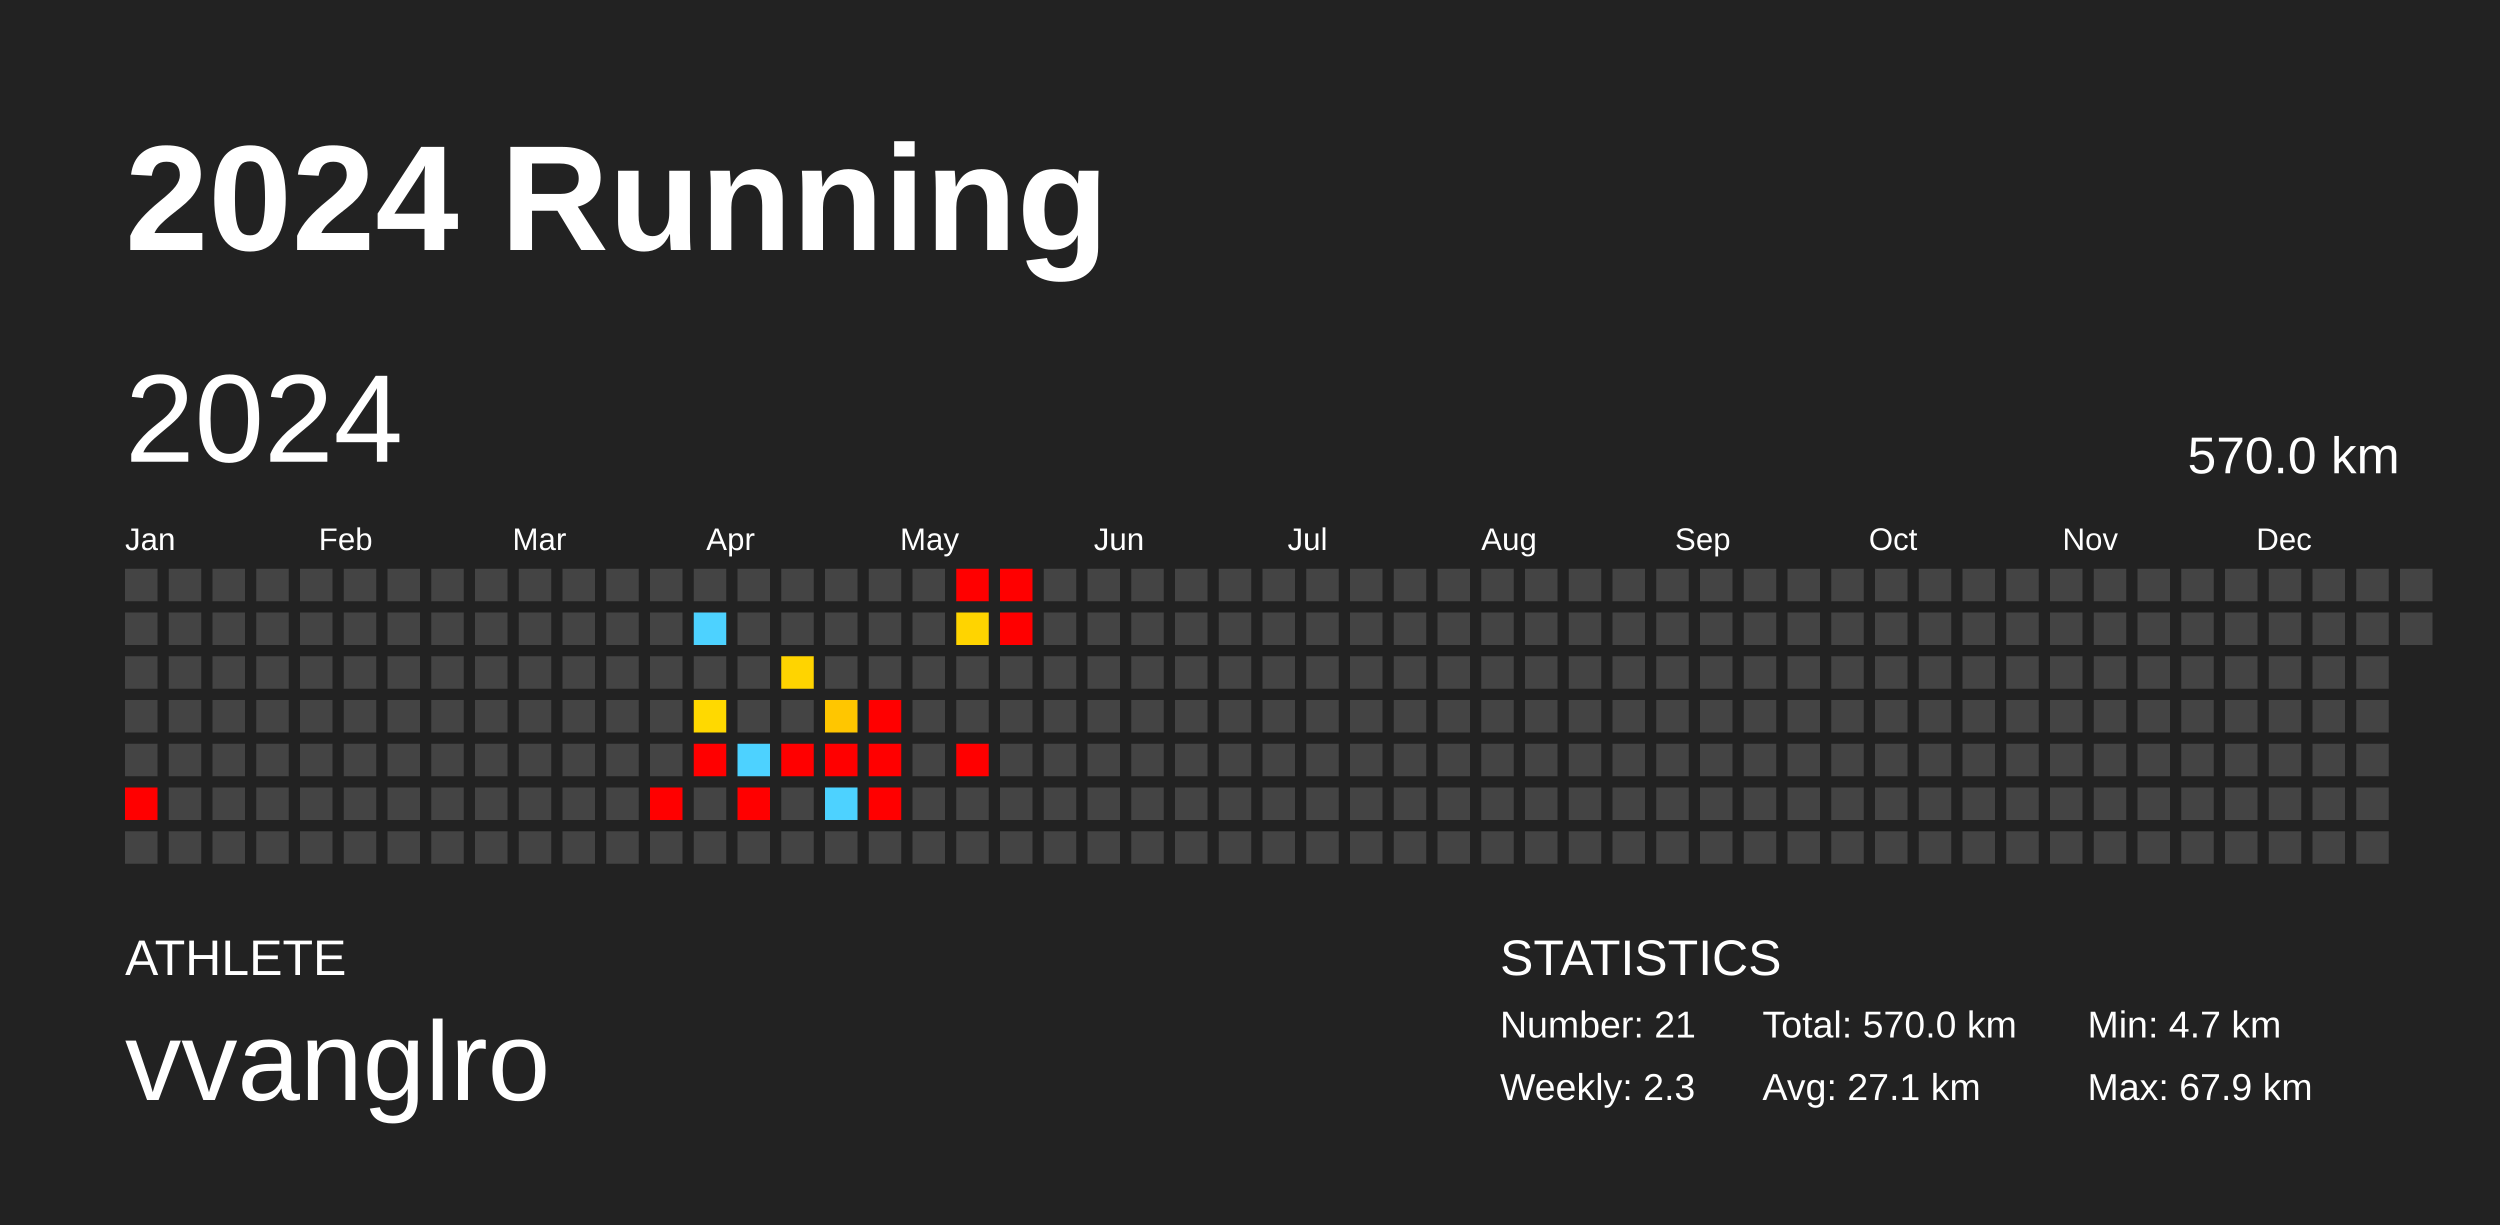
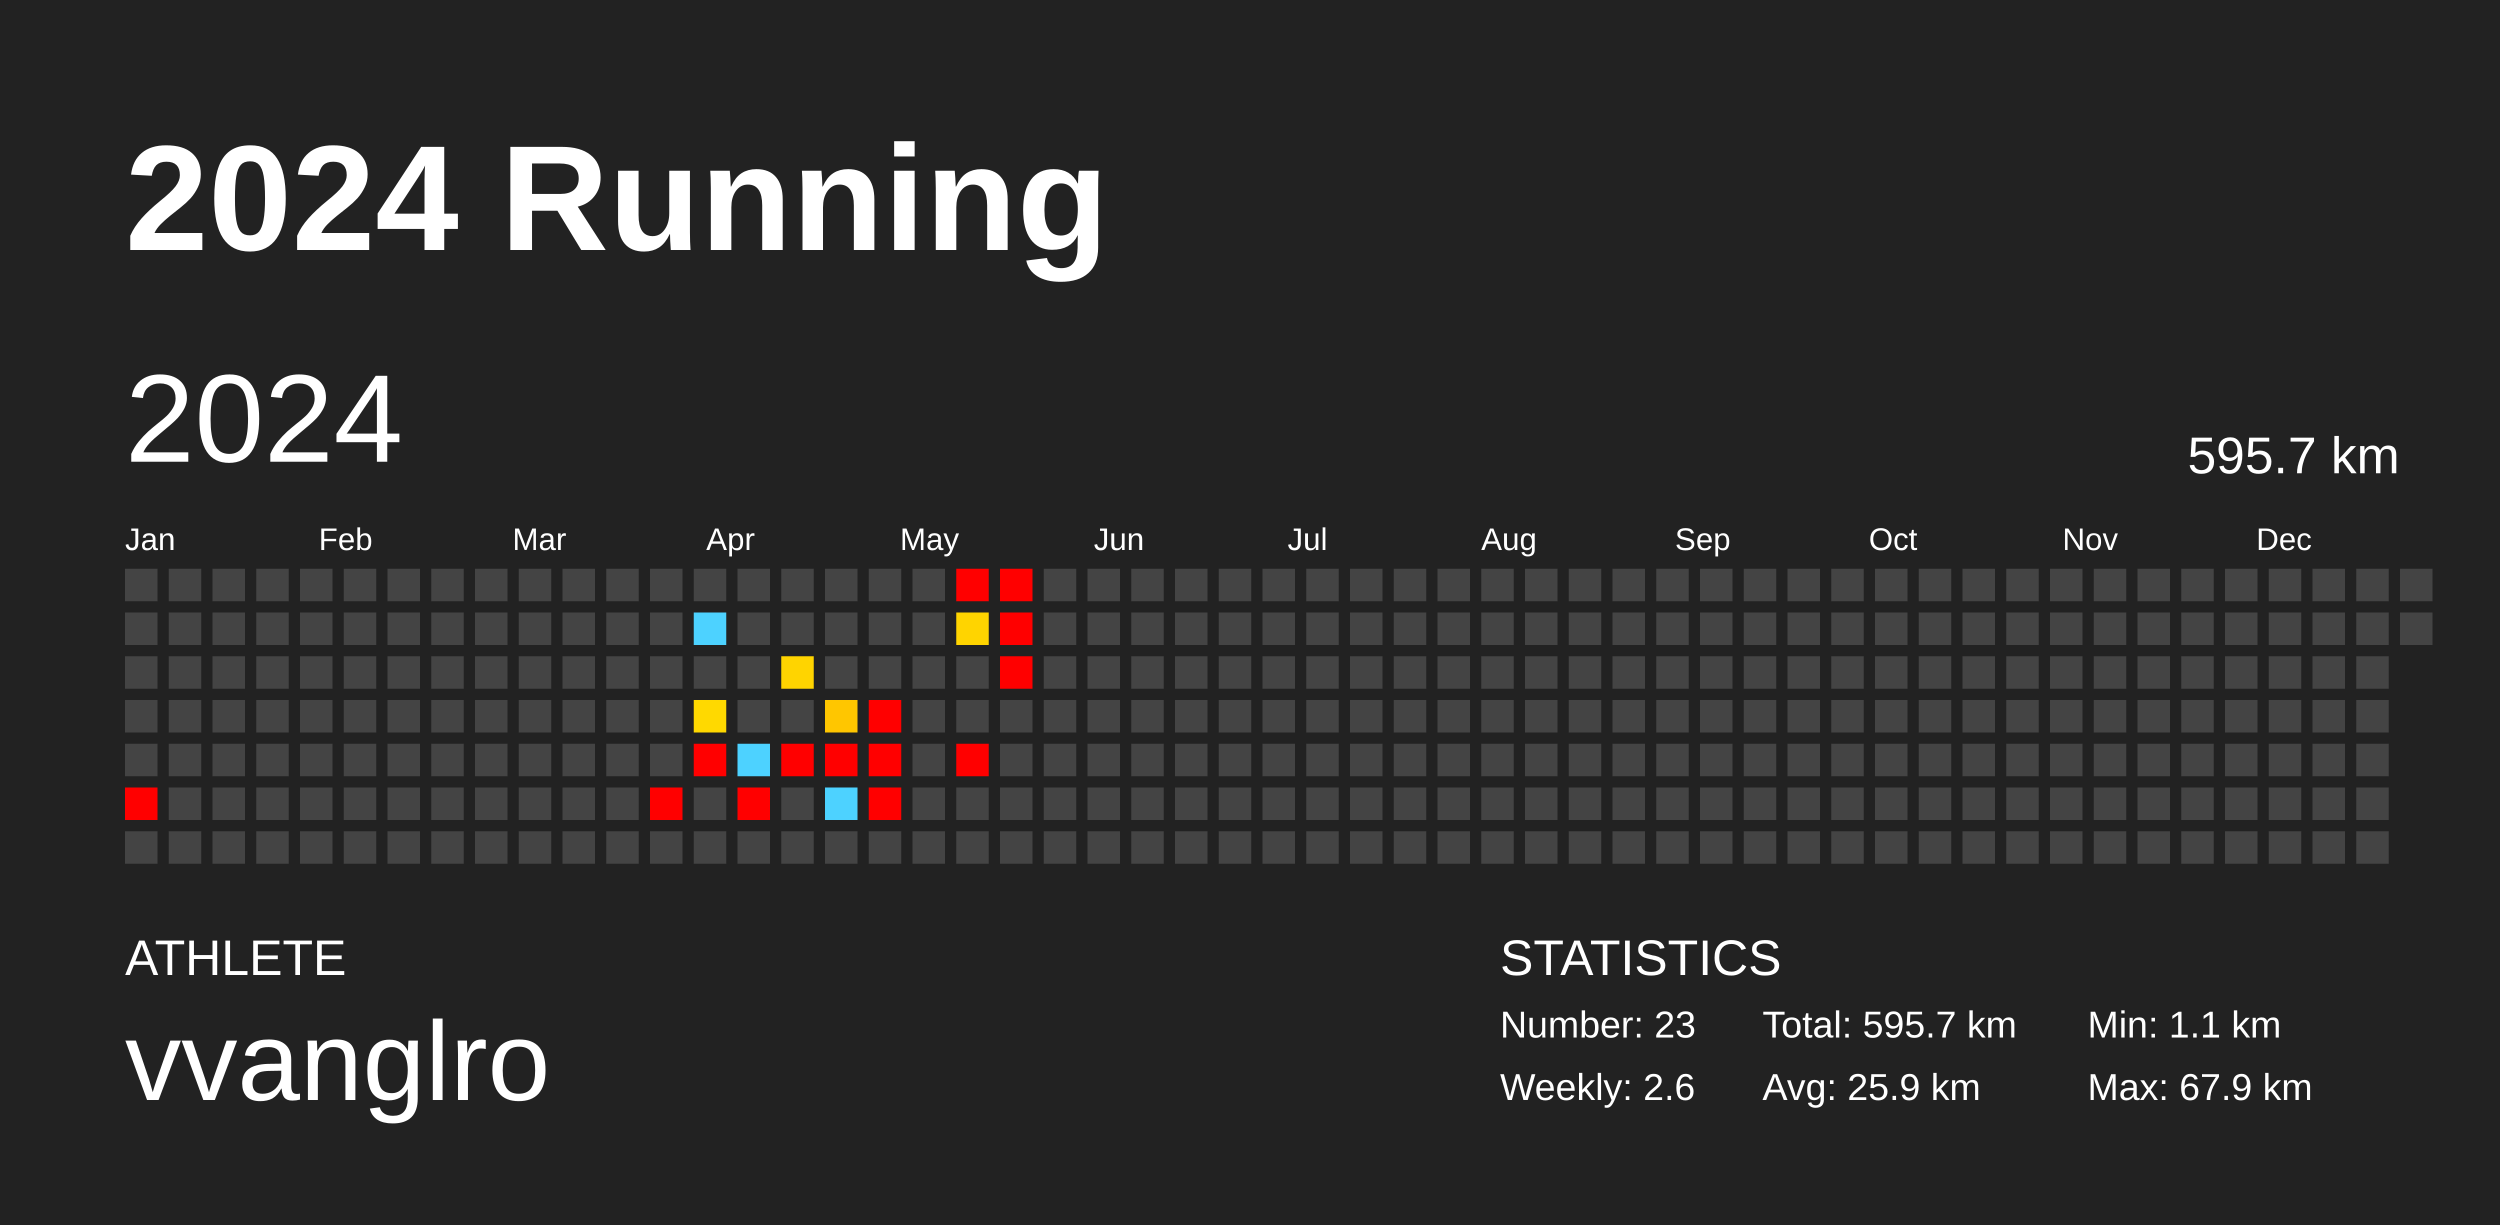
<svg xmlns="http://www.w3.org/2000/svg" baseProfile="full" height="98mm" version="1.1" viewBox="0,0,200,98" width="200mm">
  <defs />
  <rect fill="#222222" height="98" width="200" x="0" y="0" />
  <text fill="#FFFFFF" style="font-size:12px; font-family:Arial; font-weight:bold;" x="10" y="20">2024 Running</text>
  <text fill="#FFFFFF" style="font-size:4px; font-family:Arial" x="10" y="78">ATHLETE</text>
  <text fill="#FFFFFF" style="font-size:9px; font-family:Arial" x="10" y="88">vvanglro</text>
  <text fill="#FFFFFF" style="font-size:4px; font-family:Arial" x="120" y="78">STATISTICS</text>
-   <text fill="#FFFFFF" style="font-size:3px; font-family:Arial" x="120" y="83">Number: 21</text>
-   <text fill="#FFFFFF" style="font-size:3px; font-family:Arial" x="120" y="88">Weekly: 2.3</text>
-   <text fill="#FFFFFF" style="font-size:3px; font-family:Arial" x="141" y="83">Total: 570.0 km</text>
-   <text fill="#FFFFFF" style="font-size:3px; font-family:Arial" x="141" y="88">Avg: 27.1 km</text>
-   <text fill="#FFFFFF" style="font-size:3px; font-family:Arial" x="167" y="83">Min: 4.7 km</text>
+   <text fill="#FFFFFF" style="font-size:3px; font-family:Arial" x="120" y="83">Number: 23</text>
+   <text fill="#FFFFFF" style="font-size:3px; font-family:Arial" x="120" y="88">Weekly: 2.6</text>
+   <text fill="#FFFFFF" style="font-size:3px; font-family:Arial" x="141" y="83">Total: 595.7 km</text>
+   <text fill="#FFFFFF" style="font-size:3px; font-family:Arial" x="141" y="88">Avg: 25.9 km</text>
+   <text fill="#FFFFFF" style="font-size:3px; font-family:Arial" x="167" y="83">Min: 1.1 km</text>
  <text fill="#FFFFFF" style="font-size:3px; font-family:Arial" x="167" y="88">Max: 67.9 km</text>
  <text dominant-baseline="hanging" fill="#FFFFFF" style="font-size:10.0px; font-family:Arial;" x="10" y="30">2024</text>
-   <text dominant-baseline="hanging" fill="#FFFFFF" style="font-size:4.125px; font-family:Arial;" x="175" y="35">570.0 km</text>
+   <text dominant-baseline="hanging" fill="#FFFFFF" style="font-size:4.125px; font-family:Arial;" x="175" y="35">595.7 km</text>
  <text fill="#FFFFFF" style="font-size:2.5px; font-family:Arial" x="10.0" y="44">Jan</text>
  <text fill="#FFFFFF" style="font-size:2.5px; font-family:Arial" x="25.5" y="44">Feb</text>
  <text fill="#FFFFFF" style="font-size:2.5px; font-family:Arial" x="41.0" y="44">Mar</text>
  <text fill="#FFFFFF" style="font-size:2.5px; font-family:Arial" x="56.5" y="44">Apr</text>
  <text fill="#FFFFFF" style="font-size:2.5px; font-family:Arial" x="72.0" y="44">May</text>
  <text fill="#FFFFFF" style="font-size:2.5px; font-family:Arial" x="87.5" y="44">Jun</text>
  <text fill="#FFFFFF" style="font-size:2.5px; font-family:Arial" x="103.0" y="44">Jul</text>
  <text fill="#FFFFFF" style="font-size:2.5px; font-family:Arial" x="118.5" y="44">Aug</text>
  <text fill="#FFFFFF" style="font-size:2.5px; font-family:Arial" x="134.0" y="44">Sep</text>
  <text fill="#FFFFFF" style="font-size:2.5px; font-family:Arial" x="149.5" y="44">Oct</text>
  <text fill="#FFFFFF" style="font-size:2.5px; font-family:Arial" x="165.0" y="44">Nov</text>
  <text fill="#FFFFFF" style="font-size:2.5px; font-family:Arial" x="180.5" y="44">Dec</text>
  <rect fill="#444444" height="2.6" width="2.6" x="10.0" y="45.5" />
  <rect fill="#444444" height="2.6" width="2.6" x="10.0" y="49.0" />
  <rect fill="#444444" height="2.6" width="2.6" x="10.0" y="52.5" />
  <rect fill="#444444" height="2.6" width="2.6" x="10.0" y="56.0" />
  <rect fill="#444444" height="2.6" width="2.6" x="10.0" y="59.5" />
  <rect fill="red" height="2.6" width="2.6" x="10.0" y="63.0" />
  <rect fill="#444444" height="2.6" width="2.6" x="10.0" y="66.5" />
  <rect fill="#444444" height="2.6" width="2.6" x="13.5" y="45.5" />
  <rect fill="#444444" height="2.6" width="2.6" x="13.5" y="49.0" />
  <rect fill="#444444" height="2.6" width="2.6" x="13.5" y="52.5" />
  <rect fill="#444444" height="2.6" width="2.6" x="13.5" y="56.0" />
  <rect fill="#444444" height="2.6" width="2.6" x="13.5" y="59.5" />
  <rect fill="#444444" height="2.6" width="2.6" x="13.5" y="63.0" />
  <rect fill="#444444" height="2.6" width="2.6" x="13.5" y="66.5" />
  <rect fill="#444444" height="2.6" width="2.6" x="17.0" y="45.5" />
  <rect fill="#444444" height="2.6" width="2.6" x="17.0" y="49.0" />
  <rect fill="#444444" height="2.6" width="2.6" x="17.0" y="52.5" />
  <rect fill="#444444" height="2.6" width="2.6" x="17.0" y="56.0" />
  <rect fill="#444444" height="2.6" width="2.6" x="17.0" y="59.5" />
  <rect fill="#444444" height="2.6" width="2.6" x="17.0" y="63.0" />
  <rect fill="#444444" height="2.6" width="2.6" x="17.0" y="66.5" />
  <rect fill="#444444" height="2.6" width="2.6" x="20.5" y="45.5" />
  <rect fill="#444444" height="2.6" width="2.6" x="20.5" y="49.0" />
  <rect fill="#444444" height="2.6" width="2.6" x="20.5" y="52.5" />
  <rect fill="#444444" height="2.6" width="2.6" x="20.5" y="56.0" />
  <rect fill="#444444" height="2.6" width="2.6" x="20.5" y="59.5" />
  <rect fill="#444444" height="2.6" width="2.6" x="20.5" y="63.0" />
  <rect fill="#444444" height="2.6" width="2.6" x="20.5" y="66.5" />
  <rect fill="#444444" height="2.6" width="2.6" x="24.0" y="45.5" />
  <rect fill="#444444" height="2.6" width="2.6" x="24.0" y="49.0" />
  <rect fill="#444444" height="2.6" width="2.6" x="24.0" y="52.5" />
  <rect fill="#444444" height="2.6" width="2.6" x="24.0" y="56.0" />
  <rect fill="#444444" height="2.6" width="2.6" x="24.0" y="59.5" />
  <rect fill="#444444" height="2.6" width="2.6" x="24.0" y="63.0" />
  <rect fill="#444444" height="2.6" width="2.6" x="24.0" y="66.5" />
  <rect fill="#444444" height="2.6" width="2.6" x="27.5" y="45.5" />
  <rect fill="#444444" height="2.6" width="2.6" x="27.5" y="49.0" />
  <rect fill="#444444" height="2.6" width="2.6" x="27.5" y="52.5" />
  <rect fill="#444444" height="2.6" width="2.6" x="27.5" y="56.0" />
  <rect fill="#444444" height="2.6" width="2.6" x="27.5" y="59.5" />
  <rect fill="#444444" height="2.6" width="2.6" x="27.5" y="63.0" />
  <rect fill="#444444" height="2.6" width="2.6" x="27.5" y="66.5" />
  <rect fill="#444444" height="2.6" width="2.6" x="31.0" y="45.5" />
  <rect fill="#444444" height="2.6" width="2.6" x="31.0" y="49.0" />
  <rect fill="#444444" height="2.6" width="2.6" x="31.0" y="52.5" />
  <rect fill="#444444" height="2.6" width="2.6" x="31.0" y="56.0" />
  <rect fill="#444444" height="2.6" width="2.6" x="31.0" y="59.5" />
  <rect fill="#444444" height="2.6" width="2.6" x="31.0" y="63.0" />
  <rect fill="#444444" height="2.6" width="2.6" x="31.0" y="66.5" />
  <rect fill="#444444" height="2.6" width="2.6" x="34.5" y="45.5" />
  <rect fill="#444444" height="2.6" width="2.6" x="34.5" y="49.0" />
  <rect fill="#444444" height="2.6" width="2.6" x="34.5" y="52.5" />
  <rect fill="#444444" height="2.6" width="2.6" x="34.5" y="56.0" />
  <rect fill="#444444" height="2.6" width="2.6" x="34.5" y="59.5" />
  <rect fill="#444444" height="2.6" width="2.6" x="34.5" y="63.0" />
  <rect fill="#444444" height="2.6" width="2.6" x="34.5" y="66.5" />
  <rect fill="#444444" height="2.6" width="2.6" x="38.0" y="45.5" />
  <rect fill="#444444" height="2.6" width="2.6" x="38.0" y="49.0" />
  <rect fill="#444444" height="2.6" width="2.6" x="38.0" y="52.5" />
  <rect fill="#444444" height="2.6" width="2.6" x="38.0" y="56.0" />
  <rect fill="#444444" height="2.6" width="2.6" x="38.0" y="59.5" />
  <rect fill="#444444" height="2.6" width="2.6" x="38.0" y="63.0" />
  <rect fill="#444444" height="2.6" width="2.6" x="38.0" y="66.5" />
  <rect fill="#444444" height="2.6" width="2.6" x="41.5" y="45.5" />
  <rect fill="#444444" height="2.6" width="2.6" x="41.5" y="49.0" />
  <rect fill="#444444" height="2.6" width="2.6" x="41.5" y="52.5" />
  <rect fill="#444444" height="2.6" width="2.6" x="41.5" y="56.0" />
  <rect fill="#444444" height="2.6" width="2.6" x="41.5" y="59.5" />
  <rect fill="#444444" height="2.6" width="2.6" x="41.5" y="63.0" />
  <rect fill="#444444" height="2.6" width="2.6" x="41.5" y="66.5" />
  <rect fill="#444444" height="2.6" width="2.6" x="45.0" y="45.5" />
  <rect fill="#444444" height="2.6" width="2.6" x="45.0" y="49.0" />
  <rect fill="#444444" height="2.6" width="2.6" x="45.0" y="52.5" />
  <rect fill="#444444" height="2.6" width="2.6" x="45.0" y="56.0" />
  <rect fill="#444444" height="2.6" width="2.6" x="45.0" y="59.5" />
  <rect fill="#444444" height="2.6" width="2.6" x="45.0" y="63.0" />
  <rect fill="#444444" height="2.6" width="2.6" x="45.0" y="66.5" />
  <rect fill="#444444" height="2.6" width="2.6" x="48.5" y="45.5" />
  <rect fill="#444444" height="2.6" width="2.6" x="48.5" y="49.0" />
  <rect fill="#444444" height="2.6" width="2.6" x="48.5" y="52.5" />
  <rect fill="#444444" height="2.6" width="2.6" x="48.5" y="56.0" />
  <rect fill="#444444" height="2.6" width="2.6" x="48.5" y="59.5" />
  <rect fill="#444444" height="2.6" width="2.6" x="48.5" y="63.0" />
  <rect fill="#444444" height="2.6" width="2.6" x="48.5" y="66.5" />
  <rect fill="#444444" height="2.6" width="2.6" x="52.0" y="45.5" />
  <rect fill="#444444" height="2.6" width="2.6" x="52.0" y="49.0" />
  <rect fill="#444444" height="2.6" width="2.6" x="52.0" y="52.5" />
  <rect fill="#444444" height="2.6" width="2.6" x="52.0" y="56.0" />
  <rect fill="#444444" height="2.6" width="2.6" x="52.0" y="59.5" />
  <rect fill="red" height="2.6" width="2.6" x="52.0" y="63.0" />
  <rect fill="#444444" height="2.6" width="2.6" x="52.0" y="66.5" />
  <rect fill="#444444" height="2.6" width="2.6" x="55.5" y="45.5" />
  <rect fill="#4dd2ff" height="2.6" width="2.6" x="55.5" y="49.0" />
  <rect fill="#444444" height="2.6" width="2.6" x="55.5" y="52.5" />
  <rect fill="#ffd900" height="2.6" width="2.6" x="55.5" y="56.0" />
  <rect fill="red" height="2.6" width="2.6" x="55.5" y="59.5" />
  <rect fill="#444444" height="2.6" width="2.6" x="55.5" y="63.0" />
  <rect fill="#444444" height="2.6" width="2.6" x="55.5" y="66.5" />
  <rect fill="#444444" height="2.6" width="2.6" x="59.0" y="45.5" />
  <rect fill="#444444" height="2.6" width="2.6" x="59.0" y="49.0" />
  <rect fill="#444444" height="2.6" width="2.6" x="59.0" y="52.5" />
  <rect fill="#444444" height="2.6" width="2.6" x="59.0" y="56.0" />
  <rect fill="#4dd2ff" height="2.6" width="2.6" x="59.0" y="59.5" />
  <rect fill="red" height="2.6" width="2.6" x="59.0" y="63.0" />
  <rect fill="#444444" height="2.6" width="2.6" x="59.0" y="66.5" />
  <rect fill="#444444" height="2.6" width="2.6" x="62.5" y="45.5" />
  <rect fill="#444444" height="2.6" width="2.6" x="62.5" y="49.0" />
  <rect fill="#ffd400" height="2.6" width="2.6" x="62.5" y="52.5" />
  <rect fill="#444444" height="2.6" width="2.6" x="62.5" y="56.0" />
  <rect fill="red" height="2.6" width="2.6" x="62.5" y="59.5" />
  <rect fill="#444444" height="2.6" width="2.6" x="62.5" y="63.0" />
  <rect fill="#444444" height="2.6" width="2.6" x="62.5" y="66.5" />
  <rect fill="#444444" height="2.6" width="2.6" x="66.0" y="45.5" />
  <rect fill="#444444" height="2.6" width="2.6" x="66.0" y="49.0" />
  <rect fill="#444444" height="2.6" width="2.6" x="66.0" y="52.5" />
  <rect fill="#ffc600" height="2.6" width="2.6" x="66.0" y="56.0" />
  <rect fill="red" height="2.6" width="2.6" x="66.0" y="59.5" />
  <rect fill="#4dd2ff" height="2.6" width="2.6" x="66.0" y="63.0" />
  <rect fill="#444444" height="2.6" width="2.6" x="66.0" y="66.5" />
  <rect fill="#444444" height="2.6" width="2.6" x="69.5" y="45.5" />
  <rect fill="#444444" height="2.6" width="2.6" x="69.5" y="49.0" />
  <rect fill="#444444" height="2.6" width="2.6" x="69.5" y="52.5" />
  <rect fill="red" height="2.6" width="2.6" x="69.5" y="56.0" />
  <rect fill="red" height="2.6" width="2.6" x="69.5" y="59.5" />
  <rect fill="red" height="2.6" width="2.6" x="69.5" y="63.0" />
  <rect fill="#444444" height="2.6" width="2.6" x="69.5" y="66.5" />
  <rect fill="#444444" height="2.6" width="2.6" x="73.0" y="45.5" />
  <rect fill="#444444" height="2.6" width="2.6" x="73.0" y="49.0" />
  <rect fill="#444444" height="2.6" width="2.6" x="73.0" y="52.5" />
  <rect fill="#444444" height="2.6" width="2.6" x="73.0" y="56.0" />
  <rect fill="#444444" height="2.6" width="2.6" x="73.0" y="59.5" />
  <rect fill="#444444" height="2.6" width="2.6" x="73.0" y="63.0" />
  <rect fill="#444444" height="2.6" width="2.6" x="73.0" y="66.5" />
  <rect fill="red" height="2.6" width="2.6" x="76.5" y="45.5" />
  <rect fill="#ffd400" height="2.6" width="2.6" x="76.5" y="49.0" />
  <rect fill="#444444" height="2.6" width="2.6" x="76.5" y="52.5" />
  <rect fill="#444444" height="2.6" width="2.6" x="76.5" y="56.0" />
  <rect fill="red" height="2.6" width="2.6" x="76.5" y="59.5" />
  <rect fill="#444444" height="2.6" width="2.6" x="76.5" y="63.0" />
  <rect fill="#444444" height="2.6" width="2.6" x="76.5" y="66.5" />
  <rect fill="red" height="2.6" width="2.6" x="80.0" y="45.5" />
  <rect fill="red" height="2.6" width="2.6" x="80.0" y="49.0" />
-   <rect fill="#444444" height="2.6" width="2.6" x="80.0" y="52.5" />
+   <rect fill="red" height="2.6" width="2.6" x="80.0" y="52.5" />
  <rect fill="#444444" height="2.6" width="2.6" x="80.0" y="56.0" />
  <rect fill="#444444" height="2.6" width="2.6" x="80.0" y="59.5" />
  <rect fill="#444444" height="2.6" width="2.6" x="80.0" y="63.0" />
  <rect fill="#444444" height="2.6" width="2.6" x="80.0" y="66.5" />
  <rect fill="#444444" height="2.6" width="2.6" x="83.5" y="45.5" />
  <rect fill="#444444" height="2.6" width="2.6" x="83.5" y="49.0" />
  <rect fill="#444444" height="2.6" width="2.6" x="83.5" y="52.5" />
  <rect fill="#444444" height="2.6" width="2.6" x="83.5" y="56.0" />
  <rect fill="#444444" height="2.6" width="2.6" x="83.5" y="59.5" />
  <rect fill="#444444" height="2.6" width="2.6" x="83.5" y="63.0" />
  <rect fill="#444444" height="2.6" width="2.6" x="83.5" y="66.5" />
  <rect fill="#444444" height="2.6" width="2.6" x="87.0" y="45.5" />
  <rect fill="#444444" height="2.6" width="2.6" x="87.0" y="49.0" />
  <rect fill="#444444" height="2.6" width="2.6" x="87.0" y="52.5" />
  <rect fill="#444444" height="2.6" width="2.6" x="87.0" y="56.0" />
  <rect fill="#444444" height="2.6" width="2.6" x="87.0" y="59.5" />
  <rect fill="#444444" height="2.6" width="2.6" x="87.0" y="63.0" />
  <rect fill="#444444" height="2.6" width="2.6" x="87.0" y="66.5" />
  <rect fill="#444444" height="2.6" width="2.6" x="90.5" y="45.5" />
  <rect fill="#444444" height="2.6" width="2.6" x="90.5" y="49.0" />
  <rect fill="#444444" height="2.6" width="2.6" x="90.5" y="52.5" />
  <rect fill="#444444" height="2.6" width="2.6" x="90.5" y="56.0" />
  <rect fill="#444444" height="2.6" width="2.6" x="90.5" y="59.5" />
  <rect fill="#444444" height="2.6" width="2.6" x="90.5" y="63.0" />
  <rect fill="#444444" height="2.6" width="2.6" x="90.5" y="66.5" />
  <rect fill="#444444" height="2.6" width="2.6" x="94.0" y="45.5" />
  <rect fill="#444444" height="2.6" width="2.6" x="94.0" y="49.0" />
  <rect fill="#444444" height="2.6" width="2.6" x="94.0" y="52.5" />
  <rect fill="#444444" height="2.6" width="2.6" x="94.0" y="56.0" />
  <rect fill="#444444" height="2.6" width="2.6" x="94.0" y="59.5" />
  <rect fill="#444444" height="2.6" width="2.6" x="94.0" y="63.0" />
  <rect fill="#444444" height="2.6" width="2.6" x="94.0" y="66.5" />
  <rect fill="#444444" height="2.6" width="2.6" x="97.5" y="45.5" />
  <rect fill="#444444" height="2.6" width="2.6" x="97.5" y="49.0" />
  <rect fill="#444444" height="2.6" width="2.6" x="97.5" y="52.5" />
  <rect fill="#444444" height="2.6" width="2.6" x="97.5" y="56.0" />
  <rect fill="#444444" height="2.6" width="2.6" x="97.5" y="59.5" />
  <rect fill="#444444" height="2.6" width="2.6" x="97.5" y="63.0" />
  <rect fill="#444444" height="2.6" width="2.6" x="97.5" y="66.5" />
  <rect fill="#444444" height="2.6" width="2.6" x="101.0" y="45.5" />
  <rect fill="#444444" height="2.6" width="2.6" x="101.0" y="49.0" />
  <rect fill="#444444" height="2.6" width="2.6" x="101.0" y="52.5" />
  <rect fill="#444444" height="2.6" width="2.6" x="101.0" y="56.0" />
  <rect fill="#444444" height="2.6" width="2.6" x="101.0" y="59.5" />
  <rect fill="#444444" height="2.6" width="2.6" x="101.0" y="63.0" />
  <rect fill="#444444" height="2.6" width="2.6" x="101.0" y="66.5" />
  <rect fill="#444444" height="2.6" width="2.6" x="104.5" y="45.5" />
  <rect fill="#444444" height="2.6" width="2.6" x="104.5" y="49.0" />
  <rect fill="#444444" height="2.6" width="2.6" x="104.5" y="52.5" />
  <rect fill="#444444" height="2.6" width="2.6" x="104.5" y="56.0" />
  <rect fill="#444444" height="2.6" width="2.6" x="104.5" y="59.5" />
  <rect fill="#444444" height="2.6" width="2.6" x="104.5" y="63.0" />
  <rect fill="#444444" height="2.6" width="2.6" x="104.5" y="66.5" />
  <rect fill="#444444" height="2.6" width="2.6" x="108.0" y="45.5" />
  <rect fill="#444444" height="2.6" width="2.6" x="108.0" y="49.0" />
  <rect fill="#444444" height="2.6" width="2.6" x="108.0" y="52.5" />
  <rect fill="#444444" height="2.6" width="2.6" x="108.0" y="56.0" />
  <rect fill="#444444" height="2.6" width="2.6" x="108.0" y="59.5" />
  <rect fill="#444444" height="2.6" width="2.6" x="108.0" y="63.0" />
  <rect fill="#444444" height="2.6" width="2.6" x="108.0" y="66.5" />
  <rect fill="#444444" height="2.6" width="2.6" x="111.5" y="45.5" />
  <rect fill="#444444" height="2.6" width="2.6" x="111.5" y="49.0" />
  <rect fill="#444444" height="2.6" width="2.6" x="111.5" y="52.5" />
  <rect fill="#444444" height="2.6" width="2.6" x="111.5" y="56.0" />
  <rect fill="#444444" height="2.6" width="2.6" x="111.5" y="59.5" />
  <rect fill="#444444" height="2.6" width="2.6" x="111.5" y="63.0" />
  <rect fill="#444444" height="2.6" width="2.6" x="111.5" y="66.5" />
  <rect fill="#444444" height="2.6" width="2.6" x="115.0" y="45.5" />
  <rect fill="#444444" height="2.6" width="2.6" x="115.0" y="49.0" />
  <rect fill="#444444" height="2.6" width="2.6" x="115.0" y="52.5" />
  <rect fill="#444444" height="2.6" width="2.6" x="115.0" y="56.0" />
  <rect fill="#444444" height="2.6" width="2.6" x="115.0" y="59.5" />
  <rect fill="#444444" height="2.6" width="2.6" x="115.0" y="63.0" />
  <rect fill="#444444" height="2.6" width="2.6" x="115.0" y="66.5" />
  <rect fill="#444444" height="2.6" width="2.6" x="118.5" y="45.5" />
  <rect fill="#444444" height="2.6" width="2.6" x="118.5" y="49.0" />
  <rect fill="#444444" height="2.6" width="2.6" x="118.5" y="52.5" />
  <rect fill="#444444" height="2.6" width="2.6" x="118.5" y="56.0" />
  <rect fill="#444444" height="2.6" width="2.6" x="118.5" y="59.5" />
  <rect fill="#444444" height="2.6" width="2.6" x="118.5" y="63.0" />
  <rect fill="#444444" height="2.6" width="2.6" x="118.5" y="66.5" />
  <rect fill="#444444" height="2.6" width="2.6" x="122.0" y="45.5" />
  <rect fill="#444444" height="2.6" width="2.6" x="122.0" y="49.0" />
  <rect fill="#444444" height="2.6" width="2.6" x="122.0" y="52.5" />
  <rect fill="#444444" height="2.6" width="2.6" x="122.0" y="56.0" />
  <rect fill="#444444" height="2.6" width="2.6" x="122.0" y="59.5" />
  <rect fill="#444444" height="2.6" width="2.6" x="122.0" y="63.0" />
  <rect fill="#444444" height="2.6" width="2.6" x="122.0" y="66.5" />
  <rect fill="#444444" height="2.6" width="2.6" x="125.5" y="45.5" />
  <rect fill="#444444" height="2.6" width="2.6" x="125.5" y="49.0" />
  <rect fill="#444444" height="2.6" width="2.6" x="125.5" y="52.5" />
  <rect fill="#444444" height="2.6" width="2.6" x="125.5" y="56.0" />
  <rect fill="#444444" height="2.6" width="2.6" x="125.5" y="59.5" />
  <rect fill="#444444" height="2.6" width="2.6" x="125.5" y="63.0" />
  <rect fill="#444444" height="2.6" width="2.6" x="125.5" y="66.5" />
  <rect fill="#444444" height="2.6" width="2.6" x="129.0" y="45.5" />
  <rect fill="#444444" height="2.6" width="2.6" x="129.0" y="49.0" />
  <rect fill="#444444" height="2.6" width="2.6" x="129.0" y="52.5" />
  <rect fill="#444444" height="2.6" width="2.6" x="129.0" y="56.0" />
  <rect fill="#444444" height="2.6" width="2.6" x="129.0" y="59.5" />
  <rect fill="#444444" height="2.6" width="2.6" x="129.0" y="63.0" />
  <rect fill="#444444" height="2.6" width="2.6" x="129.0" y="66.5" />
  <rect fill="#444444" height="2.6" width="2.6" x="132.5" y="45.5" />
  <rect fill="#444444" height="2.6" width="2.6" x="132.5" y="49.0" />
  <rect fill="#444444" height="2.6" width="2.6" x="132.5" y="52.5" />
  <rect fill="#444444" height="2.6" width="2.6" x="132.5" y="56.0" />
  <rect fill="#444444" height="2.6" width="2.6" x="132.5" y="59.5" />
  <rect fill="#444444" height="2.6" width="2.6" x="132.5" y="63.0" />
  <rect fill="#444444" height="2.6" width="2.6" x="132.5" y="66.5" />
  <rect fill="#444444" height="2.6" width="2.6" x="136.0" y="45.5" />
  <rect fill="#444444" height="2.6" width="2.6" x="136.0" y="49.0" />
  <rect fill="#444444" height="2.6" width="2.6" x="136.0" y="52.5" />
  <rect fill="#444444" height="2.6" width="2.6" x="136.0" y="56.0" />
  <rect fill="#444444" height="2.6" width="2.6" x="136.0" y="59.5" />
  <rect fill="#444444" height="2.6" width="2.6" x="136.0" y="63.0" />
  <rect fill="#444444" height="2.6" width="2.6" x="136.0" y="66.5" />
  <rect fill="#444444" height="2.6" width="2.6" x="139.5" y="45.5" />
  <rect fill="#444444" height="2.6" width="2.6" x="139.5" y="49.0" />
  <rect fill="#444444" height="2.6" width="2.6" x="139.5" y="52.5" />
  <rect fill="#444444" height="2.6" width="2.6" x="139.5" y="56.0" />
  <rect fill="#444444" height="2.6" width="2.6" x="139.5" y="59.5" />
  <rect fill="#444444" height="2.6" width="2.6" x="139.5" y="63.0" />
  <rect fill="#444444" height="2.6" width="2.6" x="139.5" y="66.5" />
  <rect fill="#444444" height="2.6" width="2.6" x="143.0" y="45.5" />
  <rect fill="#444444" height="2.6" width="2.6" x="143.0" y="49.0" />
  <rect fill="#444444" height="2.6" width="2.6" x="143.0" y="52.5" />
  <rect fill="#444444" height="2.6" width="2.6" x="143.0" y="56.0" />
  <rect fill="#444444" height="2.6" width="2.6" x="143.0" y="59.5" />
  <rect fill="#444444" height="2.6" width="2.6" x="143.0" y="63.0" />
  <rect fill="#444444" height="2.6" width="2.6" x="143.0" y="66.5" />
  <rect fill="#444444" height="2.6" width="2.6" x="146.5" y="45.5" />
  <rect fill="#444444" height="2.6" width="2.6" x="146.5" y="49.0" />
  <rect fill="#444444" height="2.6" width="2.6" x="146.5" y="52.5" />
  <rect fill="#444444" height="2.6" width="2.6" x="146.5" y="56.0" />
  <rect fill="#444444" height="2.6" width="2.6" x="146.5" y="59.5" />
  <rect fill="#444444" height="2.6" width="2.6" x="146.5" y="63.0" />
  <rect fill="#444444" height="2.6" width="2.6" x="146.5" y="66.5" />
  <rect fill="#444444" height="2.6" width="2.6" x="150.0" y="45.5" />
  <rect fill="#444444" height="2.6" width="2.6" x="150.0" y="49.0" />
  <rect fill="#444444" height="2.6" width="2.6" x="150.0" y="52.5" />
  <rect fill="#444444" height="2.6" width="2.6" x="150.0" y="56.0" />
  <rect fill="#444444" height="2.6" width="2.6" x="150.0" y="59.5" />
  <rect fill="#444444" height="2.6" width="2.6" x="150.0" y="63.0" />
  <rect fill="#444444" height="2.6" width="2.6" x="150.0" y="66.5" />
  <rect fill="#444444" height="2.6" width="2.6" x="153.5" y="45.5" />
  <rect fill="#444444" height="2.6" width="2.6" x="153.5" y="49.0" />
  <rect fill="#444444" height="2.6" width="2.6" x="153.5" y="52.5" />
  <rect fill="#444444" height="2.6" width="2.6" x="153.5" y="56.0" />
  <rect fill="#444444" height="2.6" width="2.6" x="153.5" y="59.5" />
  <rect fill="#444444" height="2.6" width="2.6" x="153.5" y="63.0" />
  <rect fill="#444444" height="2.6" width="2.6" x="153.5" y="66.5" />
  <rect fill="#444444" height="2.6" width="2.6" x="157.0" y="45.5" />
  <rect fill="#444444" height="2.6" width="2.6" x="157.0" y="49.0" />
  <rect fill="#444444" height="2.6" width="2.6" x="157.0" y="52.5" />
  <rect fill="#444444" height="2.6" width="2.6" x="157.0" y="56.0" />
  <rect fill="#444444" height="2.6" width="2.6" x="157.0" y="59.5" />
  <rect fill="#444444" height="2.6" width="2.6" x="157.0" y="63.0" />
  <rect fill="#444444" height="2.6" width="2.6" x="157.0" y="66.5" />
  <rect fill="#444444" height="2.6" width="2.6" x="160.5" y="45.5" />
  <rect fill="#444444" height="2.6" width="2.6" x="160.5" y="49.0" />
  <rect fill="#444444" height="2.6" width="2.6" x="160.5" y="52.5" />
  <rect fill="#444444" height="2.6" width="2.6" x="160.5" y="56.0" />
  <rect fill="#444444" height="2.6" width="2.6" x="160.5" y="59.5" />
  <rect fill="#444444" height="2.6" width="2.6" x="160.5" y="63.0" />
  <rect fill="#444444" height="2.6" width="2.6" x="160.5" y="66.5" />
  <rect fill="#444444" height="2.6" width="2.6" x="164.0" y="45.5" />
  <rect fill="#444444" height="2.6" width="2.6" x="164.0" y="49.0" />
  <rect fill="#444444" height="2.6" width="2.6" x="164.0" y="52.5" />
  <rect fill="#444444" height="2.6" width="2.6" x="164.0" y="56.0" />
  <rect fill="#444444" height="2.6" width="2.6" x="164.0" y="59.5" />
  <rect fill="#444444" height="2.6" width="2.6" x="164.0" y="63.0" />
  <rect fill="#444444" height="2.6" width="2.6" x="164.0" y="66.5" />
  <rect fill="#444444" height="2.6" width="2.6" x="167.5" y="45.5" />
  <rect fill="#444444" height="2.6" width="2.6" x="167.5" y="49.0" />
  <rect fill="#444444" height="2.6" width="2.6" x="167.5" y="52.5" />
  <rect fill="#444444" height="2.6" width="2.6" x="167.5" y="56.0" />
  <rect fill="#444444" height="2.6" width="2.6" x="167.5" y="59.5" />
  <rect fill="#444444" height="2.6" width="2.6" x="167.5" y="63.0" />
  <rect fill="#444444" height="2.6" width="2.6" x="167.5" y="66.5" />
  <rect fill="#444444" height="2.6" width="2.6" x="171.0" y="45.5" />
  <rect fill="#444444" height="2.6" width="2.6" x="171.0" y="49.0" />
  <rect fill="#444444" height="2.6" width="2.6" x="171.0" y="52.5" />
  <rect fill="#444444" height="2.6" width="2.6" x="171.0" y="56.0" />
  <rect fill="#444444" height="2.6" width="2.6" x="171.0" y="59.5" />
  <rect fill="#444444" height="2.6" width="2.6" x="171.0" y="63.0" />
  <rect fill="#444444" height="2.6" width="2.6" x="171.0" y="66.5" />
  <rect fill="#444444" height="2.6" width="2.6" x="174.5" y="45.5" />
  <rect fill="#444444" height="2.6" width="2.6" x="174.5" y="49.0" />
  <rect fill="#444444" height="2.6" width="2.6" x="174.5" y="52.5" />
  <rect fill="#444444" height="2.6" width="2.6" x="174.5" y="56.0" />
  <rect fill="#444444" height="2.6" width="2.6" x="174.5" y="59.5" />
  <rect fill="#444444" height="2.6" width="2.6" x="174.5" y="63.0" />
  <rect fill="#444444" height="2.6" width="2.6" x="174.5" y="66.5" />
  <rect fill="#444444" height="2.6" width="2.6" x="178.0" y="45.5" />
  <rect fill="#444444" height="2.6" width="2.6" x="178.0" y="49.0" />
  <rect fill="#444444" height="2.6" width="2.6" x="178.0" y="52.5" />
  <rect fill="#444444" height="2.6" width="2.6" x="178.0" y="56.0" />
  <rect fill="#444444" height="2.6" width="2.6" x="178.0" y="59.5" />
  <rect fill="#444444" height="2.6" width="2.6" x="178.0" y="63.0" />
  <rect fill="#444444" height="2.6" width="2.6" x="178.0" y="66.5" />
  <rect fill="#444444" height="2.6" width="2.6" x="181.5" y="45.5" />
  <rect fill="#444444" height="2.6" width="2.6" x="181.5" y="49.0" />
  <rect fill="#444444" height="2.6" width="2.6" x="181.5" y="52.5" />
  <rect fill="#444444" height="2.6" width="2.6" x="181.5" y="56.0" />
  <rect fill="#444444" height="2.6" width="2.6" x="181.5" y="59.5" />
  <rect fill="#444444" height="2.6" width="2.6" x="181.5" y="63.0" />
  <rect fill="#444444" height="2.6" width="2.6" x="181.5" y="66.5" />
  <rect fill="#444444" height="2.6" width="2.6" x="185.0" y="45.5" />
  <rect fill="#444444" height="2.6" width="2.6" x="185.0" y="49.0" />
  <rect fill="#444444" height="2.6" width="2.6" x="185.0" y="52.5" />
  <rect fill="#444444" height="2.6" width="2.6" x="185.0" y="56.0" />
  <rect fill="#444444" height="2.6" width="2.6" x="185.0" y="59.5" />
  <rect fill="#444444" height="2.6" width="2.6" x="185.0" y="63.0" />
  <rect fill="#444444" height="2.6" width="2.6" x="185.0" y="66.5" />
  <rect fill="#444444" height="2.6" width="2.6" x="188.5" y="45.5" />
  <rect fill="#444444" height="2.6" width="2.6" x="188.5" y="49.0" />
  <rect fill="#444444" height="2.6" width="2.6" x="188.5" y="52.5" />
  <rect fill="#444444" height="2.6" width="2.6" x="188.5" y="56.0" />
  <rect fill="#444444" height="2.6" width="2.6" x="188.5" y="59.5" />
  <rect fill="#444444" height="2.6" width="2.6" x="188.5" y="63.0" />
  <rect fill="#444444" height="2.6" width="2.6" x="188.5" y="66.5" />
  <rect fill="#444444" height="2.6" width="2.6" x="192.0" y="45.5" />
  <rect fill="#444444" height="2.6" width="2.6" x="192.0" y="49.0" />
</svg>
